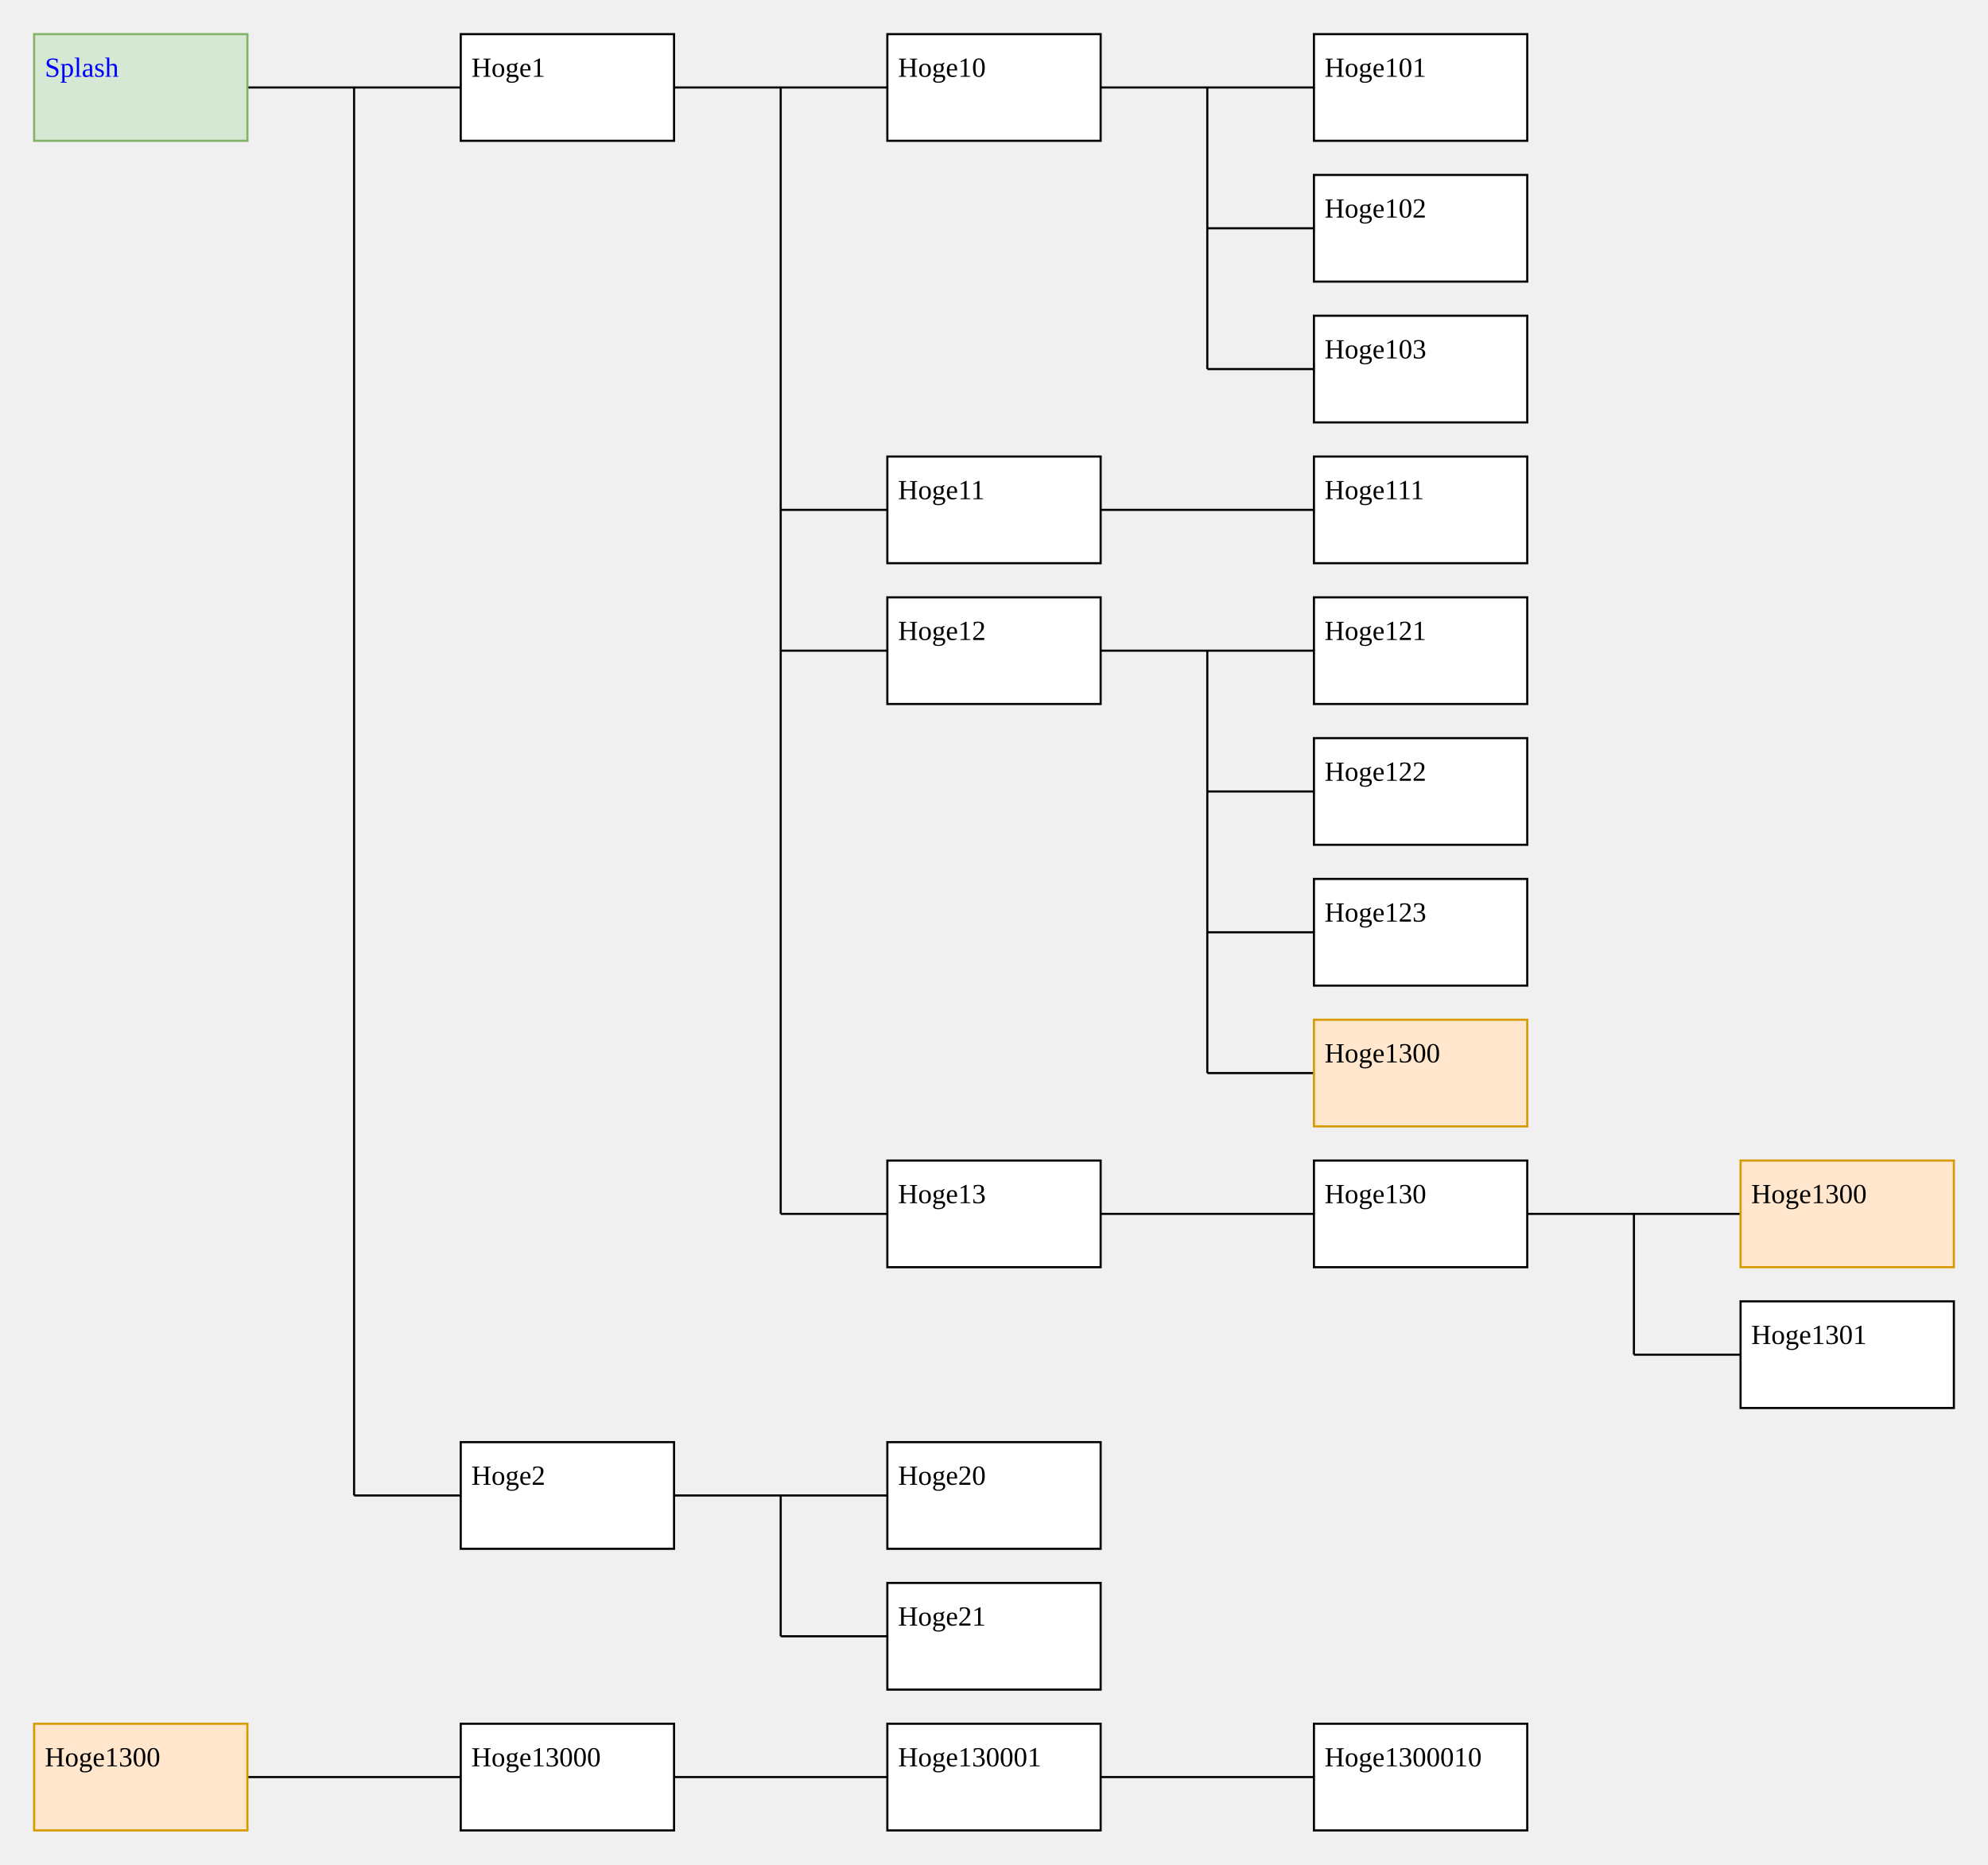
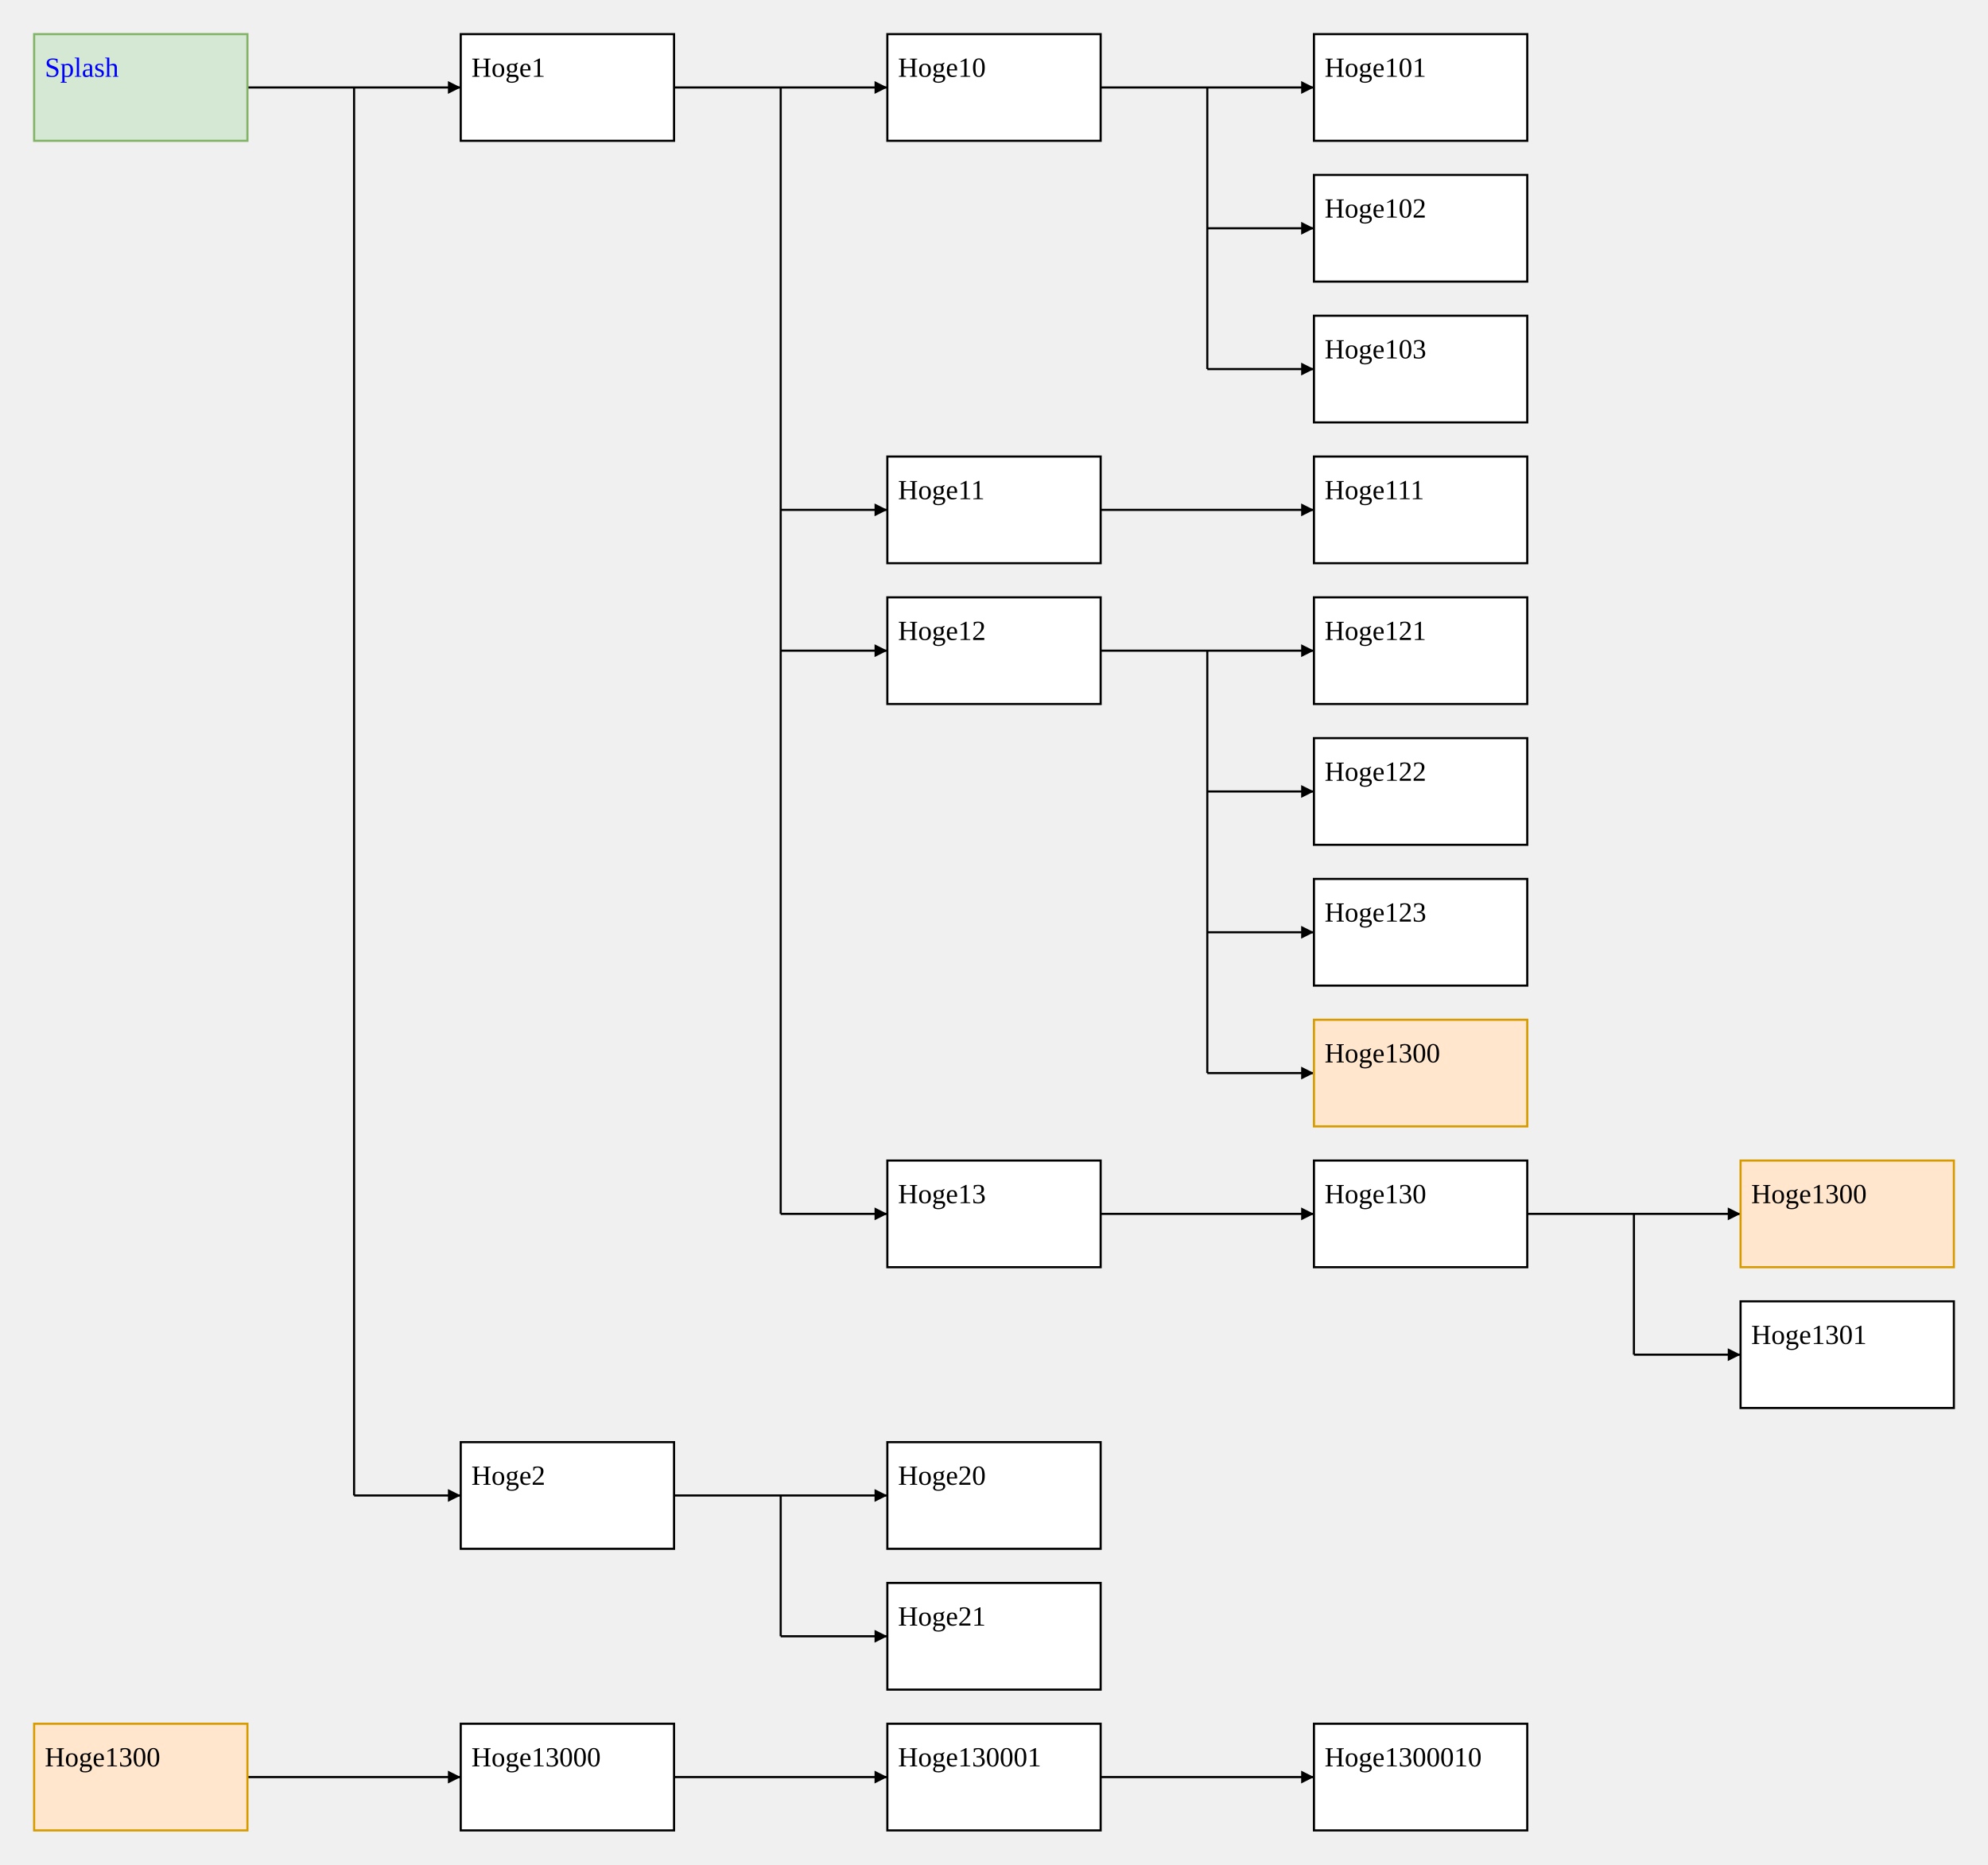
<svg xmlns="http://www.w3.org/2000/svg" width="932.0" height="874.0" viewBox="0 0 932.0 874.0">
-   <line x1="116.0" y1="41.0" x2="216.0" y2="41.0" stroke="#000000" stroke-width="1.0" />
+   <defs>
+     <marker id="arrow" viewBox="0 0 10 10" refX="10" refY="5" markerWidth="6" markerHeight="6">
+       <path d="M 0 0 L 10 5 L 0 10 z" />
+     </marker>
+   </defs>
+   <line x1="116.0" y1="41.0" x2="216.0" y2="41.0" stroke="#000000" stroke-width="1.0" marker-end="url(#arrow)" />
  <line x1="166.0" y1="41.0" x2="166.0" y2="701.0" stroke="#000000" stroke-width="1.0" />
-   <line x1="166.0" y1="701.0" x2="216.0" y2="701.0" stroke="#000000" stroke-width="1.0" />
-   <line x1="116.0" y1="833.0" x2="216.0" y2="833.0" stroke="#000000" stroke-width="1.0" />
-   <line x1="316.0" y1="41.0" x2="416.0" y2="41.0" stroke="#000000" stroke-width="1.0" />
+   <line x1="166.0" y1="701.0" x2="216.0" y2="701.0" stroke="#000000" stroke-width="1.0" marker-end="url(#arrow)" />
+   <line x1="116.0" y1="833.0" x2="216.0" y2="833.0" stroke="#000000" stroke-width="1.0" marker-end="url(#arrow)" />
+   <line x1="316.0" y1="41.0" x2="416.0" y2="41.0" stroke="#000000" stroke-width="1.0" marker-end="url(#arrow)" />
  <line x1="366.0" y1="41.0" x2="366.0" y2="569.0" stroke="#000000" stroke-width="1.0" />
-   <line x1="366.0" y1="239.0" x2="416.0" y2="239.0" stroke="#000000" stroke-width="1.0" />
-   <line x1="366.0" y1="305.0" x2="416.0" y2="305.0" stroke="#000000" stroke-width="1.0" />
-   <line x1="366.0" y1="569.0" x2="416.0" y2="569.0" stroke="#000000" stroke-width="1.0" />
-   <line x1="316.0" y1="701.0" x2="416.0" y2="701.0" stroke="#000000" stroke-width="1.0" />
+   <line x1="366.0" y1="239.0" x2="416.0" y2="239.0" stroke="#000000" stroke-width="1.0" marker-end="url(#arrow)" />
+   <line x1="366.0" y1="305.0" x2="416.0" y2="305.0" stroke="#000000" stroke-width="1.0" marker-end="url(#arrow)" />
+   <line x1="366.0" y1="569.0" x2="416.0" y2="569.0" stroke="#000000" stroke-width="1.0" marker-end="url(#arrow)" />
+   <line x1="316.0" y1="701.0" x2="416.0" y2="701.0" stroke="#000000" stroke-width="1.0" marker-end="url(#arrow)" />
  <line x1="366.0" y1="701.0" x2="366.0" y2="767.0" stroke="#000000" stroke-width="1.0" />
-   <line x1="366.0" y1="767.0" x2="416.0" y2="767.0" stroke="#000000" stroke-width="1.0" />
-   <line x1="316.0" y1="833.0" x2="416.0" y2="833.0" stroke="#000000" stroke-width="1.0" />
-   <line x1="516.0" y1="41.0" x2="616.0" y2="41.0" stroke="#000000" stroke-width="1.0" />
+   <line x1="366.0" y1="767.0" x2="416.0" y2="767.0" stroke="#000000" stroke-width="1.0" marker-end="url(#arrow)" />
+   <line x1="316.0" y1="833.0" x2="416.0" y2="833.0" stroke="#000000" stroke-width="1.0" marker-end="url(#arrow)" />
+   <line x1="516.0" y1="41.0" x2="616.0" y2="41.0" stroke="#000000" stroke-width="1.0" marker-end="url(#arrow)" />
  <line x1="566.0" y1="41.0" x2="566.0" y2="173.0" stroke="#000000" stroke-width="1.0" />
-   <line x1="566.0" y1="107.0" x2="616.0" y2="107.0" stroke="#000000" stroke-width="1.0" />
-   <line x1="566.0" y1="173.0" x2="616.0" y2="173.0" stroke="#000000" stroke-width="1.0" />
-   <line x1="516.0" y1="239.0" x2="616.0" y2="239.0" stroke="#000000" stroke-width="1.0" />
-   <line x1="516.0" y1="305.0" x2="616.0" y2="305.0" stroke="#000000" stroke-width="1.0" />
+   <line x1="566.0" y1="107.0" x2="616.0" y2="107.0" stroke="#000000" stroke-width="1.0" marker-end="url(#arrow)" />
+   <line x1="566.0" y1="173.0" x2="616.0" y2="173.0" stroke="#000000" stroke-width="1.0" marker-end="url(#arrow)" />
+   <line x1="516.0" y1="239.0" x2="616.0" y2="239.0" stroke="#000000" stroke-width="1.0" marker-end="url(#arrow)" />
+   <line x1="516.0" y1="305.0" x2="616.0" y2="305.0" stroke="#000000" stroke-width="1.0" marker-end="url(#arrow)" />
  <line x1="566.0" y1="305.0" x2="566.0" y2="503.0" stroke="#000000" stroke-width="1.0" />
-   <line x1="566.0" y1="371.0" x2="616.0" y2="371.0" stroke="#000000" stroke-width="1.0" />
-   <line x1="566.0" y1="437.0" x2="616.0" y2="437.0" stroke="#000000" stroke-width="1.0" />
-   <line x1="566.0" y1="503.0" x2="616.0" y2="503.0" stroke="#000000" stroke-width="1.0" />
-   <line x1="516.0" y1="569.0" x2="616.0" y2="569.0" stroke="#000000" stroke-width="1.0" />
-   <line x1="516.0" y1="833.0" x2="616.0" y2="833.0" stroke="#000000" stroke-width="1.0" />
-   <line x1="716.0" y1="569.0" x2="816.0" y2="569.0" stroke="#000000" stroke-width="1.0" />
+   <line x1="566.0" y1="371.0" x2="616.0" y2="371.0" stroke="#000000" stroke-width="1.0" marker-end="url(#arrow)" />
+   <line x1="566.0" y1="437.0" x2="616.0" y2="437.0" stroke="#000000" stroke-width="1.0" marker-end="url(#arrow)" />
+   <line x1="566.0" y1="503.0" x2="616.0" y2="503.0" stroke="#000000" stroke-width="1.0" marker-end="url(#arrow)" />
+   <line x1="516.0" y1="569.0" x2="616.0" y2="569.0" stroke="#000000" stroke-width="1.0" marker-end="url(#arrow)" />
+   <line x1="516.0" y1="833.0" x2="616.0" y2="833.0" stroke="#000000" stroke-width="1.0" marker-end="url(#arrow)" />
+   <line x1="716.0" y1="569.0" x2="816.0" y2="569.0" stroke="#000000" stroke-width="1.0" marker-end="url(#arrow)" />
  <line x1="766.0" y1="569.0" x2="766.0" y2="635.0" stroke="#000000" stroke-width="1.0" />
-   <line x1="766.0" y1="635.0" x2="816.0" y2="635.0" stroke="#000000" stroke-width="1.0" />
+   <line x1="766.0" y1="635.0" x2="816.0" y2="635.0" stroke="#000000" stroke-width="1.0" marker-end="url(#arrow)" />
  <a href="https://www.google.com">
    <rect x="16.0" y="16.0" width="100.0" height="50.0" fill="#D5E8D4" stroke="#82B366" />
    <text x="21.0" y="36.0" font-size="13.0" fill="blue">Splash</text>
  </a>
  <rect x="16.0" y="808.0" width="100.0" height="50.0" fill="#FFE6CC" stroke="#D79B00" />
  <text x="21.0" y="828.0" font-size="13.0" fill="#000000">Hoge1300</text>
  <rect x="216.0" y="16.0" width="100.0" height="50.0" fill="#FFFFFF" stroke="#000000" />
  <text x="221.0" y="36.0" font-size="13.0" fill="#000000">Hoge1</text>
  <rect x="216.0" y="676.0" width="100.0" height="50.0" fill="#FFFFFF" stroke="#000000" />
  <text x="221.0" y="696.0" font-size="13.0" fill="#000000">Hoge2</text>
  <rect x="216.0" y="808.0" width="100.0" height="50.0" fill="#FFFFFF" stroke="#000000" />
  <text x="221.0" y="828.0" font-size="13.0" fill="#000000">Hoge13000</text>
  <rect x="416.0" y="16.0" width="100.0" height="50.0" fill="#FFFFFF" stroke="#000000" />
  <text x="421.0" y="36.0" font-size="13.0" fill="#000000">Hoge10</text>
  <rect x="416.0" y="214.0" width="100.0" height="50.0" fill="#FFFFFF" stroke="#000000" />
  <text x="421.0" y="234.0" font-size="13.0" fill="#000000">Hoge11</text>
  <rect x="416.0" y="280.0" width="100.0" height="50.0" fill="#FFFFFF" stroke="#000000" />
  <text x="421.0" y="300.0" font-size="13.0" fill="#000000">Hoge12</text>
  <rect x="416.0" y="544.0" width="100.0" height="50.0" fill="#FFFFFF" stroke="#000000" />
  <text x="421.0" y="564.0" font-size="13.0" fill="#000000">Hoge13</text>
  <rect x="416.0" y="676.0" width="100.0" height="50.0" fill="#FFFFFF" stroke="#000000" />
  <text x="421.0" y="696.0" font-size="13.0" fill="#000000">Hoge20</text>
  <rect x="416.0" y="742.0" width="100.0" height="50.0" fill="#FFFFFF" stroke="#000000" />
  <text x="421.0" y="762.0" font-size="13.0" fill="#000000">Hoge21</text>
  <rect x="416.0" y="808.0" width="100.0" height="50.0" fill="#FFFFFF" stroke="#000000" />
  <text x="421.0" y="828.0" font-size="13.0" fill="#000000">Hoge130001</text>
  <rect x="616.0" y="16.0" width="100.0" height="50.0" fill="#FFFFFF" stroke="#000000" />
  <text x="621.0" y="36.0" font-size="13.0" fill="#000000">Hoge101</text>
  <rect x="616.0" y="82.0" width="100.0" height="50.0" fill="#FFFFFF" stroke="#000000" />
  <text x="621.0" y="102.0" font-size="13.0" fill="#000000">Hoge102</text>
  <rect x="616.0" y="148.0" width="100.0" height="50.0" fill="#FFFFFF" stroke="#000000" />
  <text x="621.0" y="168.0" font-size="13.0" fill="#000000">Hoge103</text>
  <rect x="616.0" y="214.0" width="100.0" height="50.0" fill="#FFFFFF" stroke="#000000" />
  <text x="621.0" y="234.0" font-size="13.0" fill="#000000">Hoge111</text>
  <rect x="616.0" y="280.0" width="100.0" height="50.0" fill="#FFFFFF" stroke="#000000" />
  <text x="621.0" y="300.0" font-size="13.0" fill="#000000">Hoge121</text>
  <rect x="616.0" y="346.0" width="100.0" height="50.0" fill="#FFFFFF" stroke="#000000" />
  <text x="621.0" y="366.0" font-size="13.0" fill="#000000">Hoge122</text>
  <rect x="616.0" y="412.0" width="100.0" height="50.0" fill="#FFFFFF" stroke="#000000" />
  <text x="621.0" y="432.0" font-size="13.0" fill="#000000">Hoge123</text>
  <rect x="616.0" y="478.0" width="100.0" height="50.0" fill="#FFE6CC" stroke="#D79B00" />
  <text x="621.0" y="498.0" font-size="13.0" fill="#000000">Hoge1300</text>
  <rect x="616.0" y="544.0" width="100.0" height="50.0" fill="#FFFFFF" stroke="#000000" />
  <text x="621.0" y="564.0" font-size="13.0" fill="#000000">Hoge130</text>
  <rect x="616.0" y="808.0" width="100.0" height="50.0" fill="#FFFFFF" stroke="#000000" />
  <text x="621.0" y="828.0" font-size="13.0" fill="#000000">Hoge1300010</text>
  <rect x="816.0" y="544.0" width="100.0" height="50.0" fill="#FFE6CC" stroke="#D79B00" />
  <text x="821.0" y="564.0" font-size="13.0" fill="#000000">Hoge1300</text>
  <rect x="816.0" y="610.0" width="100.0" height="50.0" fill="#FFFFFF" stroke="#000000" />
  <text x="821.0" y="630.0" font-size="13.0" fill="#000000">Hoge1301</text>
</svg>
